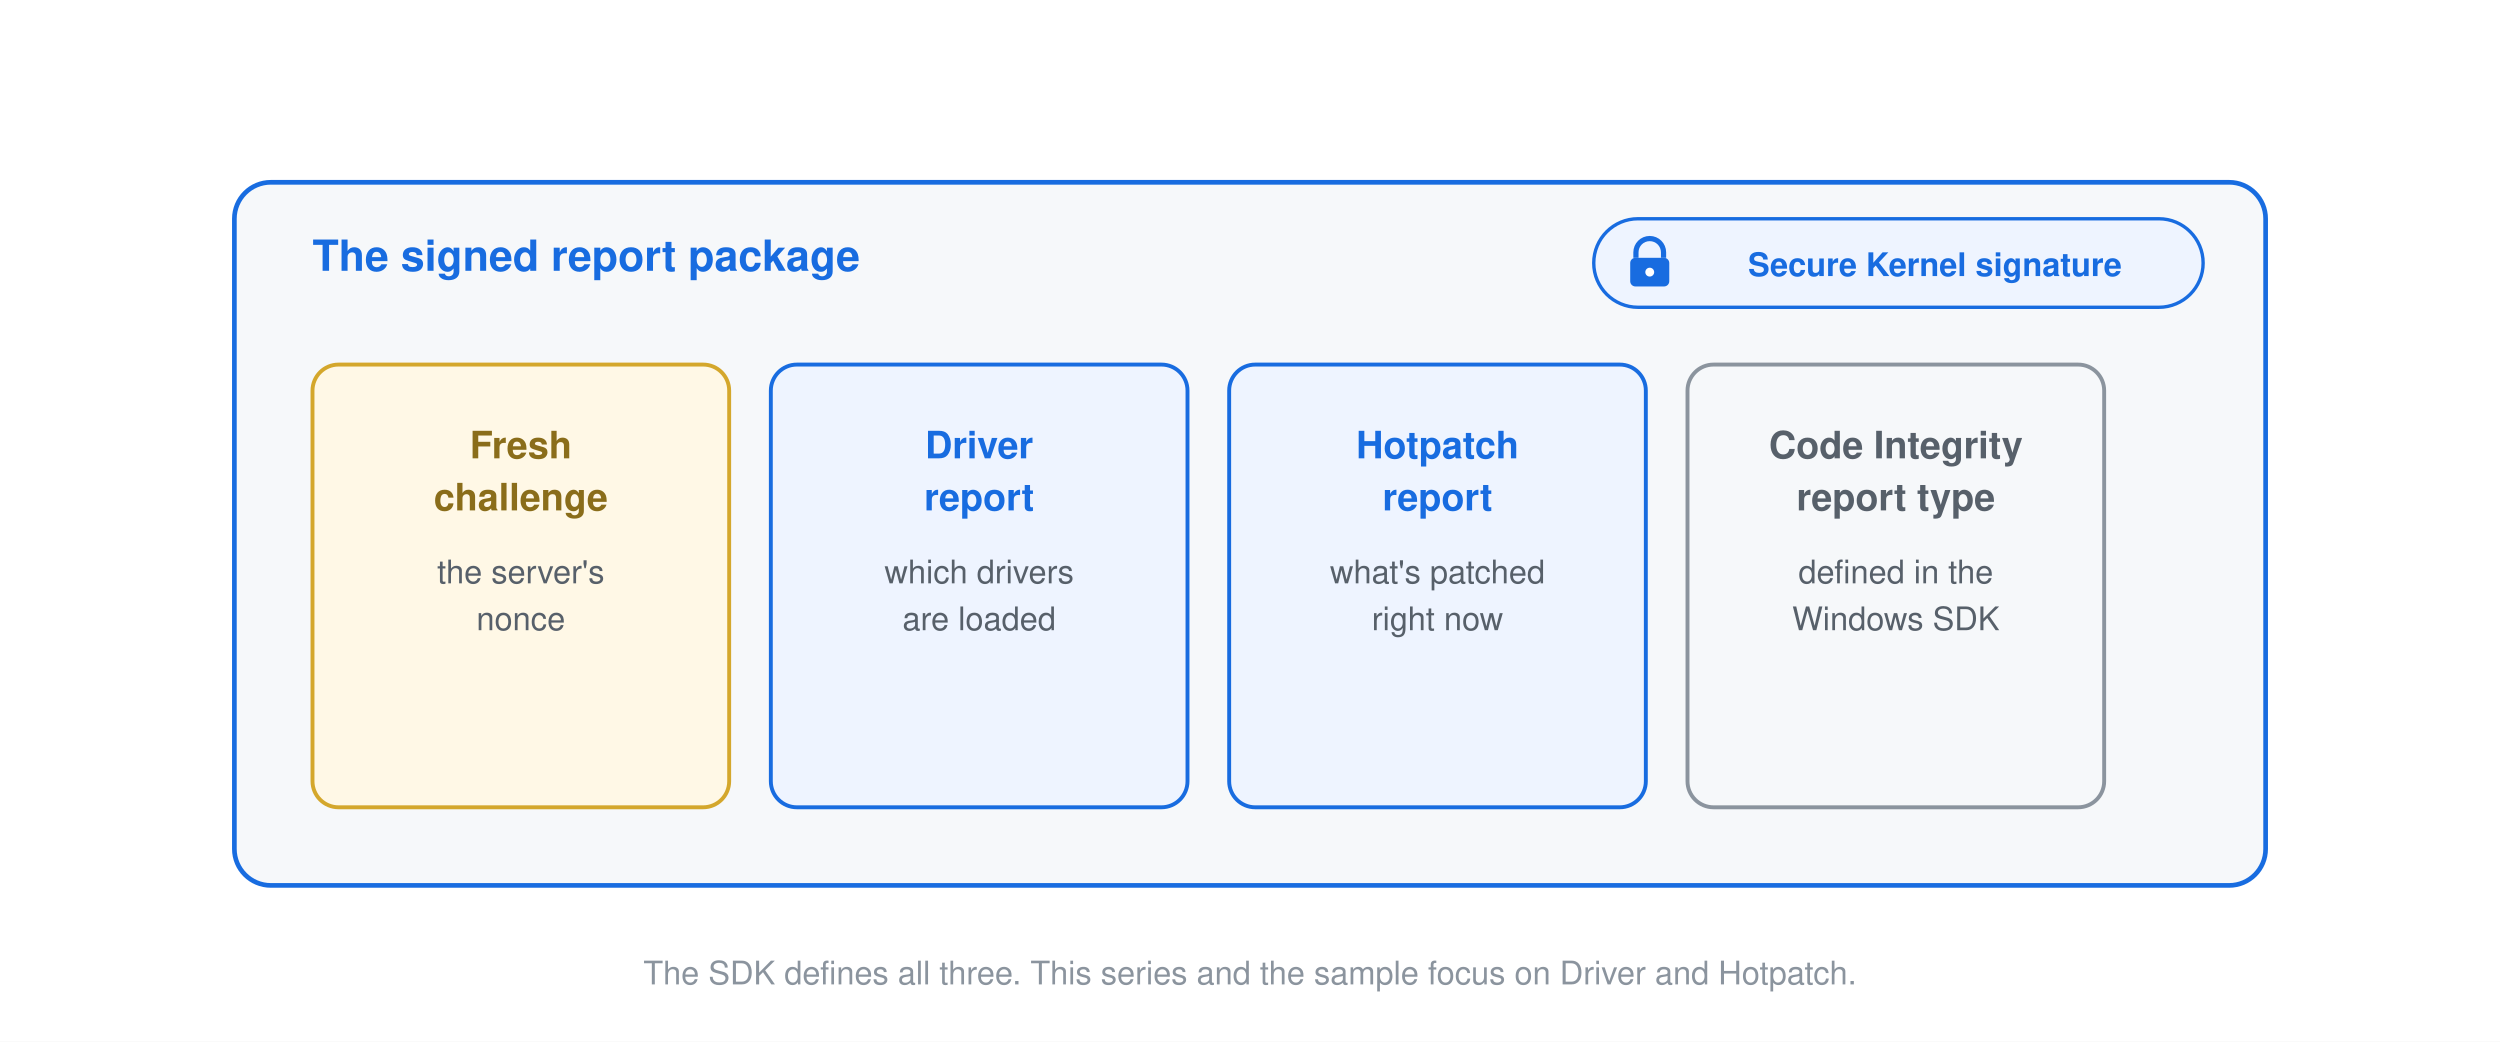
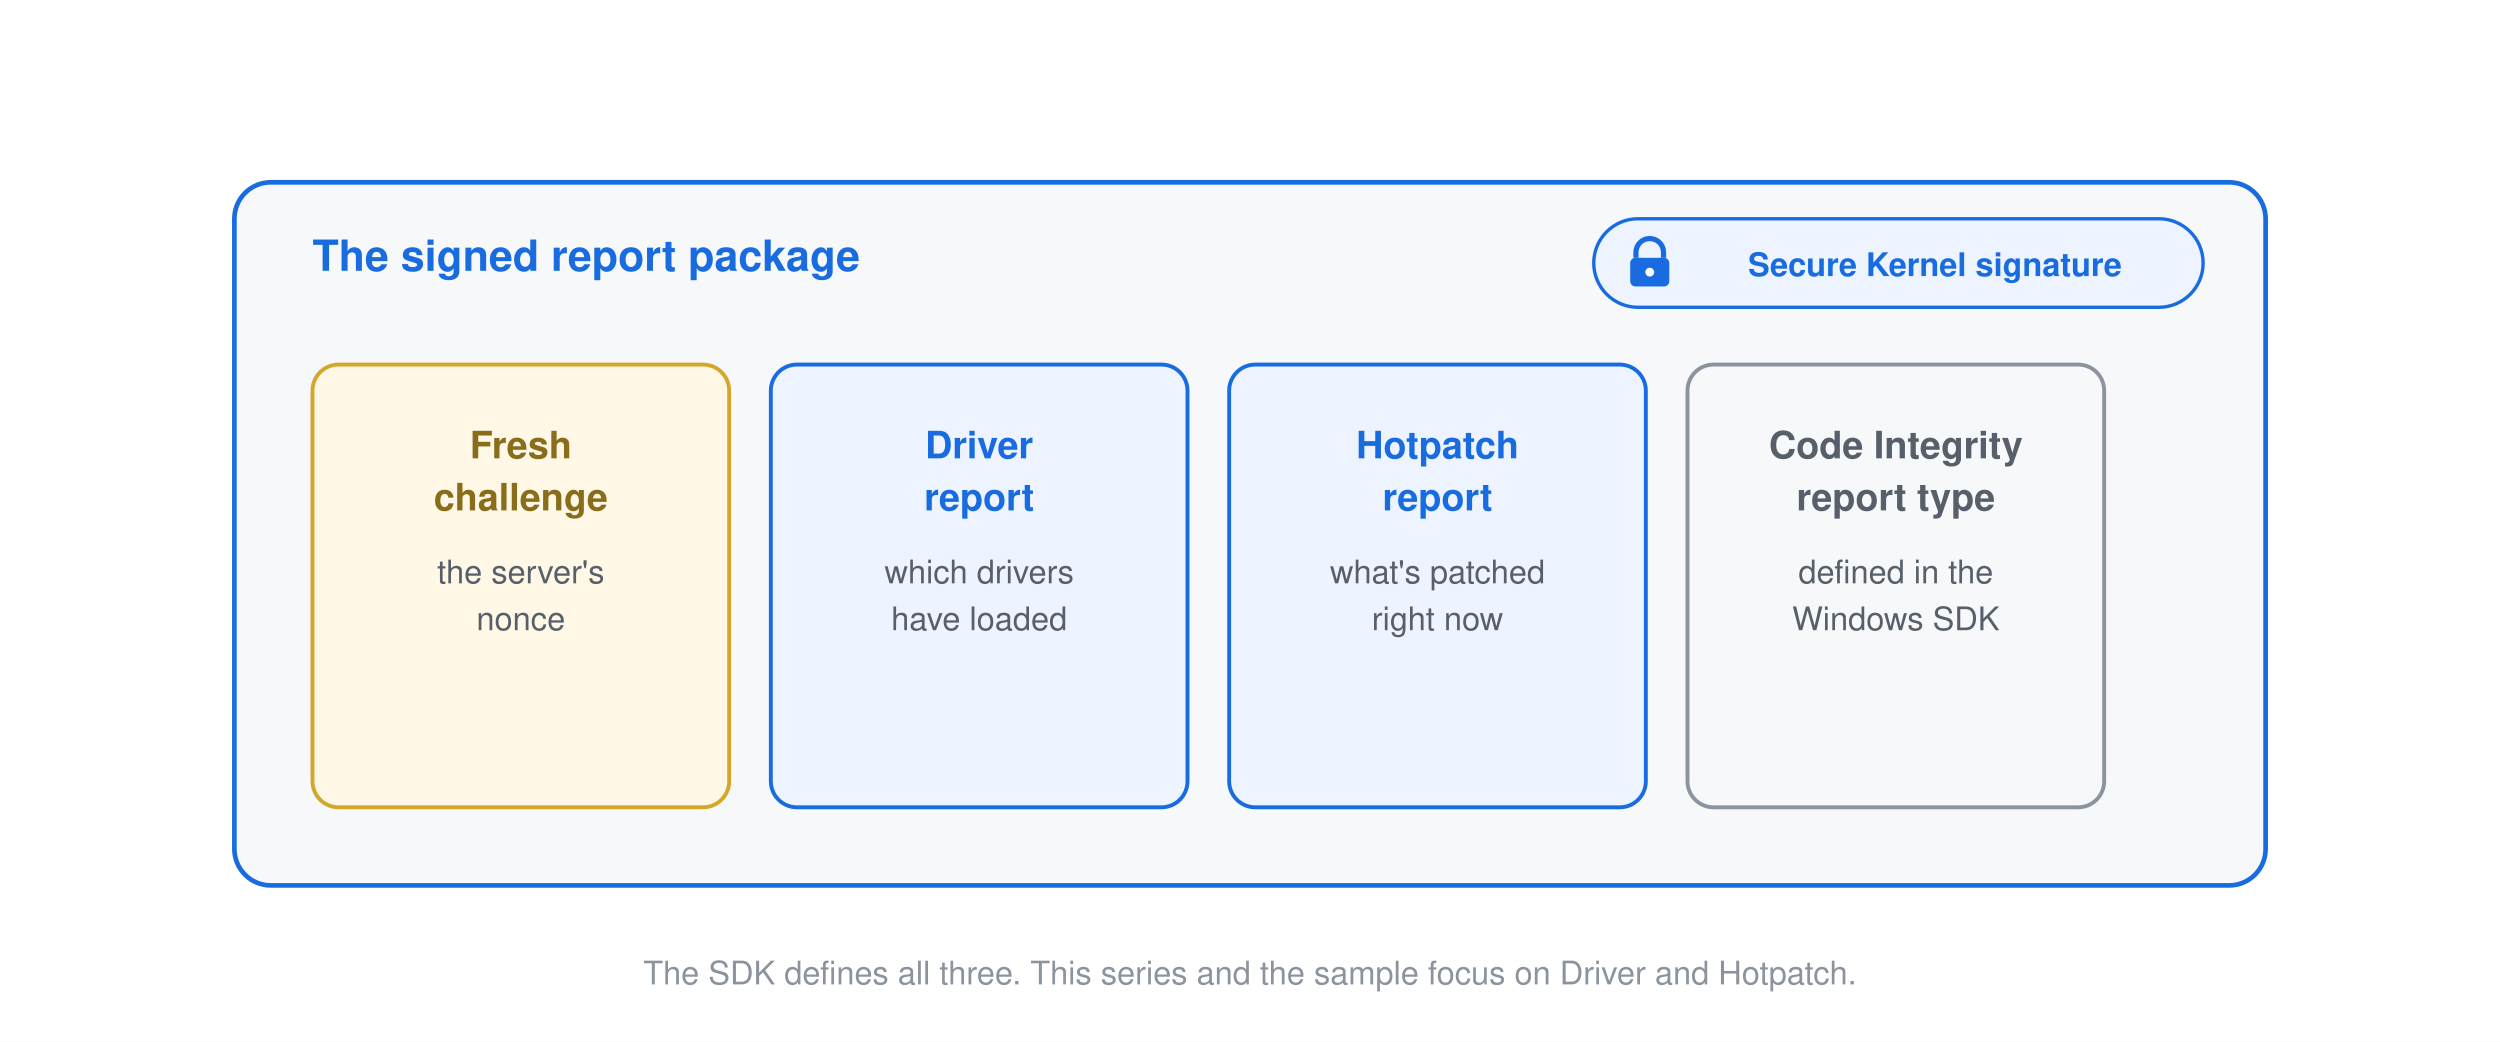
<svg xmlns="http://www.w3.org/2000/svg" viewBox="0 0 960 400" width="960" height="400" font-family="-apple-system, BlinkMacSystemFont, 'Segoe UI', Helvetica, Arial, sans-serif" role="img" aria-labelledby="t d">
  <rect x="0" y="0" width="960" height="400" fill="#ffffff" />
  <rect x="90" y="70" width="780" height="270" rx="14" fill="#f6f8fa" stroke="#186ce0" stroke-width="1.8" />
  <text x="120" y="104" font-size="16.5" font-weight="700" fill="#186ce0">The signed report package</text>
  <g transform="translate(612,84)">
    <rect x="0" y="0" width="234" height="34" rx="17" fill="#eef4ff" stroke="#186ce0" stroke-width="1.3" />
    <g transform="translate(14,9)">
      <rect x="0" y="6" width="15" height="11" rx="2" fill="#186ce0" />
      <path d="M2.2,6 V3.9 a5.3,5.3 0 0 1 10.6,0 V6" fill="none" stroke="#186ce0" stroke-width="2" />
      <circle cx="7.5" cy="11.5" r="1.7" fill="#ffffff" />
    </g>
    <text x="131" y="22" text-anchor="middle" font-size="12.5" font-weight="600" fill="#186ce0">Secure Kernel signature</text>
  </g>
  <rect x="120" y="140" width="160" height="170" rx="10" fill="#fff8e6" stroke="#d4a72c" stroke-width="1.5" />
  <text x="200" y="176" text-anchor="middle" font-size="14.5" font-weight="700" fill="#8a6d1a">Fresh</text>
  <text x="200" y="196" text-anchor="middle" font-size="14.5" font-weight="700" fill="#8a6d1a">challenge</text>
  <text x="200" y="224" text-anchor="middle" font-size="12.5" fill="#57606a">the server's</text>
  <text x="200" y="242" text-anchor="middle" font-size="12.5" fill="#57606a">nonce</text>
  <rect x="296" y="140" width="160" height="170" rx="10" fill="#eef4ff" stroke="#186ce0" stroke-width="1.5" />
  <text x="376" y="176" text-anchor="middle" font-size="14.5" font-weight="700" fill="#186ce0">Driver</text>
  <text x="376" y="196" text-anchor="middle" font-size="14.5" font-weight="700" fill="#186ce0">report</text>
  <text x="376" y="224" text-anchor="middle" font-size="12.5" fill="#57606a">which drivers</text>
-   <text x="376" y="242" text-anchor="middle" font-size="12.5" fill="#57606a">are loaded</text>
+   <text x="376" y="242" text-anchor="middle" font-size="12.5" fill="#57606a">have loaded</text>
  <rect x="472" y="140" width="160" height="170" rx="10" fill="#eef4ff" stroke="#186ce0" stroke-width="1.5" />
  <text x="552" y="176" text-anchor="middle" font-size="14.5" font-weight="700" fill="#186ce0">Hotpatch</text>
  <text x="552" y="196" text-anchor="middle" font-size="14.5" font-weight="700" fill="#186ce0">report</text>
  <text x="552" y="224" text-anchor="middle" font-size="12.5" fill="#57606a">what's patched</text>
  <text x="552" y="242" text-anchor="middle" font-size="12.5" fill="#57606a">right now</text>
  <rect x="648" y="140" width="160" height="170" rx="10" fill="#f6f8fa" stroke="#8b949e" stroke-width="1.5" />
  <text x="728" y="176" text-anchor="middle" font-size="14.5" font-weight="700" fill="#57606a">Code Integrity</text>
  <text x="728" y="196" text-anchor="middle" font-size="14.5" font-weight="700" fill="#57606a">report type</text>
  <text x="728" y="224" text-anchor="middle" font-size="12.5" fill="#57606a">defined in the</text>
  <text x="728" y="242" text-anchor="middle" font-size="12.5" fill="#57606a">Windows SDK</text>
  <text x="480" y="378" text-anchor="middle" font-size="12.5" fill="#8b949e">The SDK defines all three. This series and the sample focus on Driver and Hotpatch.</text>
</svg>
